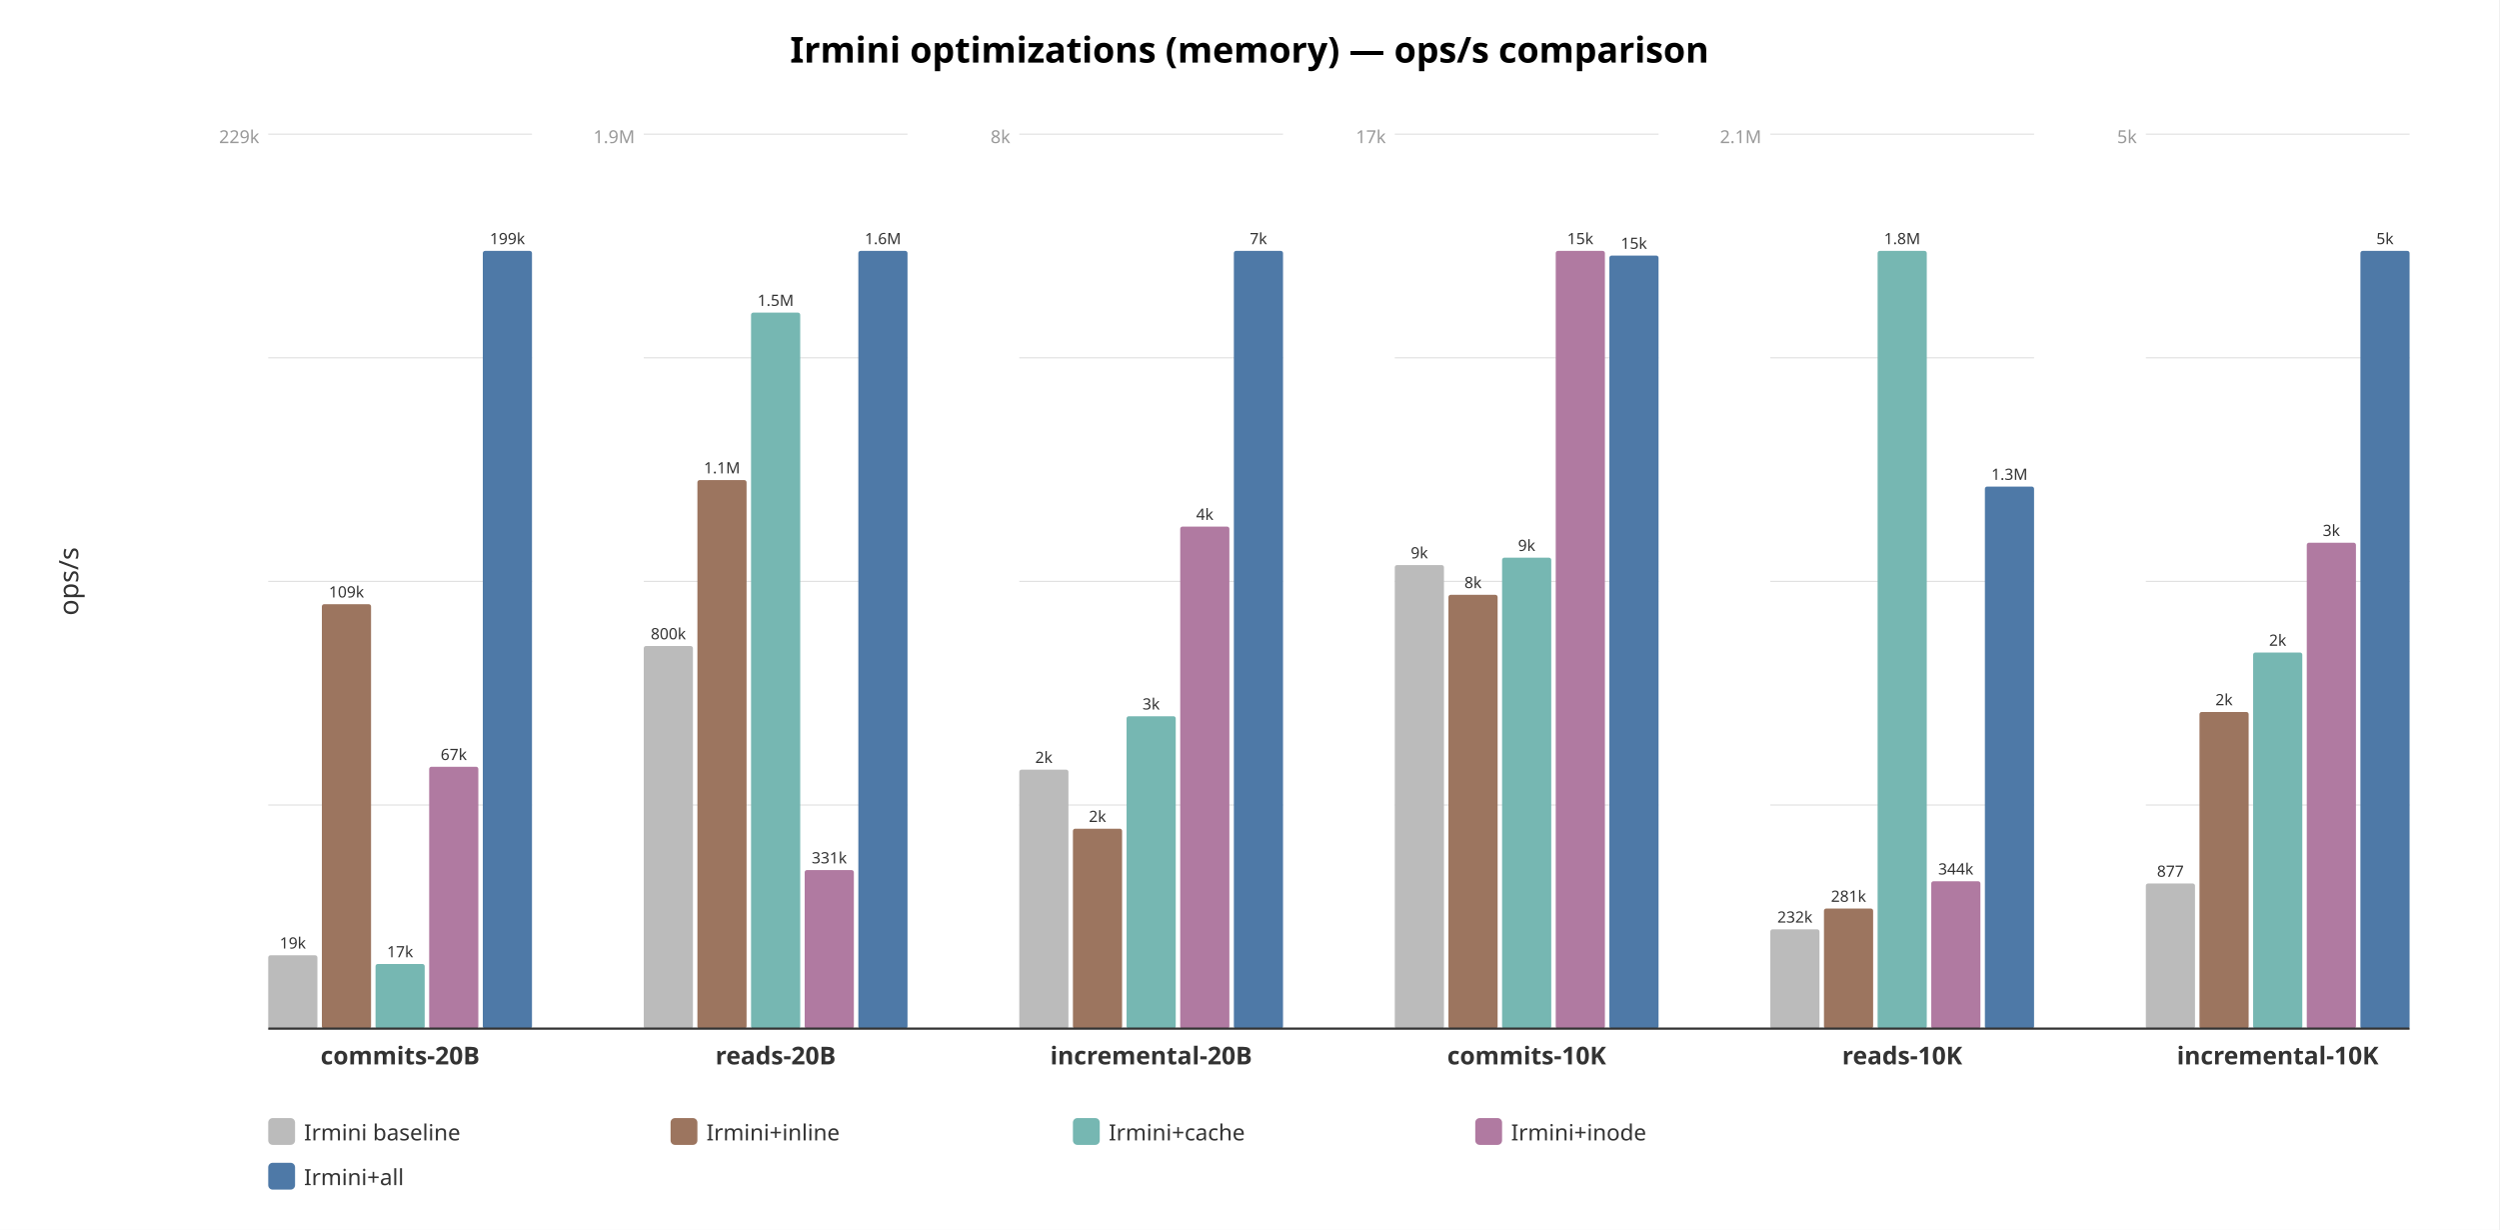
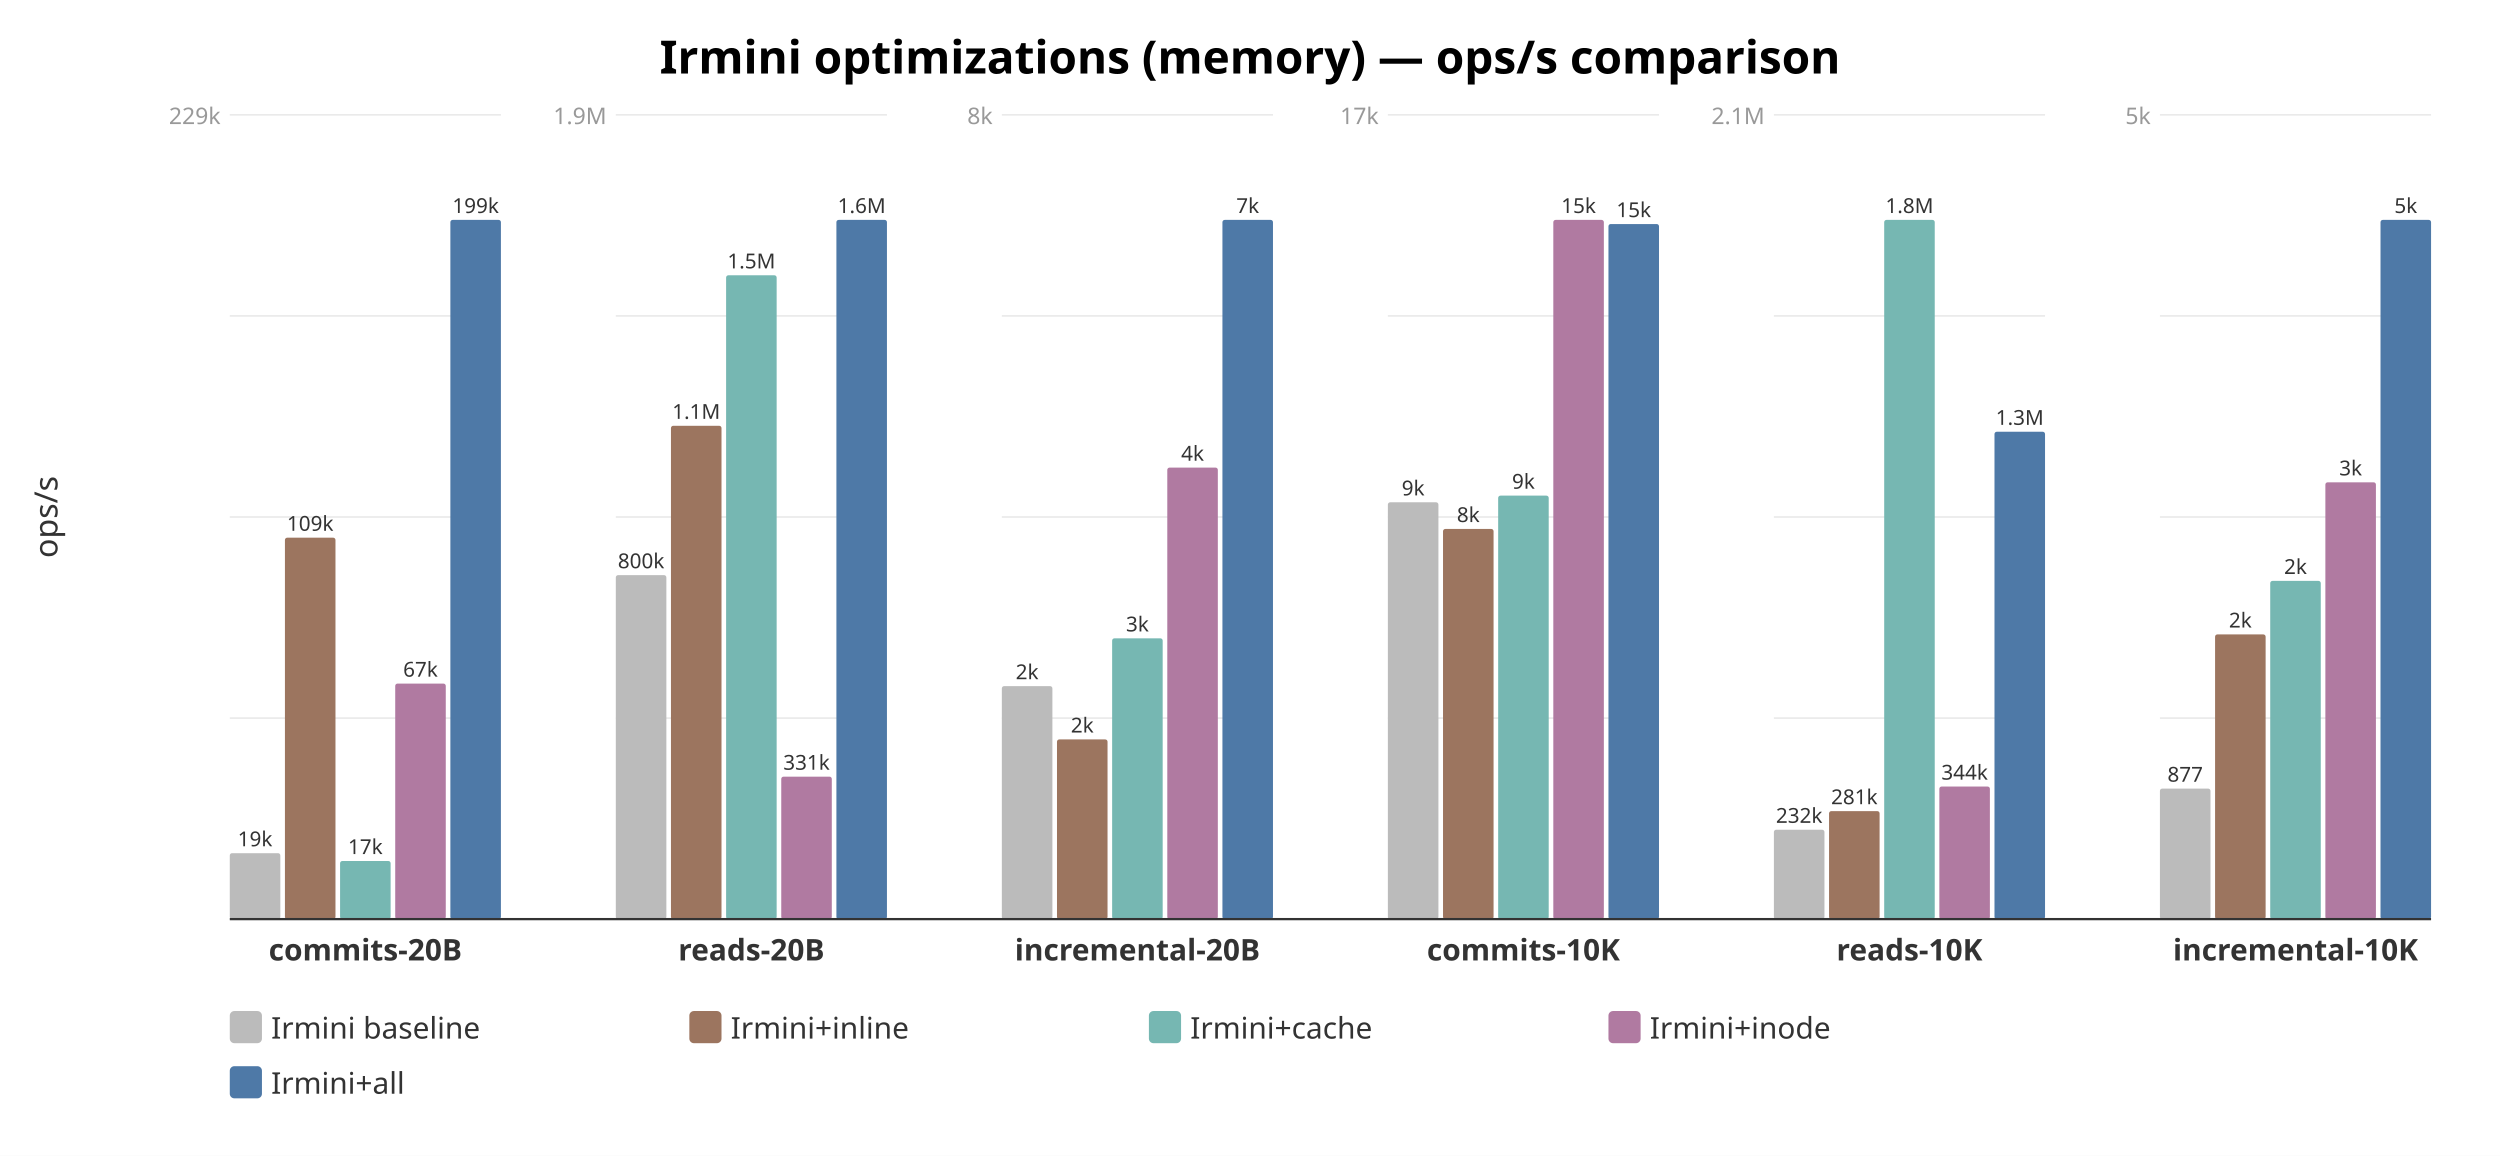
- <svg xmlns="http://www.w3.org/2000/svg" width="1118" height="550" font-family="system-ui, sans-serif" font-size="11">
-   <rect width="1118" height="550" fill="white" />
+ <svg xmlns="http://www.w3.org/2000/svg" width="1088" height="503" font-family="system-ui, sans-serif" font-size="14">
+   <rect width="1088" height="503" fill="white" />
  <defs>
</defs>
-   <text x="559.0" y="28" text-anchor="middle" font-size="16" font-weight="bold">Irmini optimizations (memory) — ops/s comparison</text>
-   <g transform="translate(120,60)">
-     <text x="-85" y="200.0" text-anchor="middle" font-size="12" fill="#333" transform="rotate(-90,-85,200.0)">ops/s</text>
-     <line x1="0" y1="300.0" x2="118" y2="300.0" stroke="#e0e0e0" stroke-width="0.5" />
-     <line x1="0" y1="200.0" x2="118" y2="200.0" stroke="#e0e0e0" stroke-width="0.5" />
-     <line x1="0" y1="100.0" x2="118" y2="100.0" stroke="#e0e0e0" stroke-width="0.5" />
+   <text x="544.0" y="32" text-anchor="middle" font-size="20" font-weight="bold">Irmini optimizations (memory) — ops/s comparison</text>
+   <g transform="translate(100,50)">
+     <text x="-75" y="175.0" text-anchor="middle" font-size="14" fill="#333" transform="rotate(-90,-75,175.0)">ops/s</text>
+     <line x1="0" y1="262.5" x2="118" y2="262.5" stroke="#e0e0e0" stroke-width="0.5" />
+     <line x1="0" y1="175.0" x2="118" y2="175.0" stroke="#e0e0e0" stroke-width="0.5" />
+     <line x1="0" y1="87.5" x2="118" y2="87.5" stroke="#e0e0e0" stroke-width="0.5" />
    <line x1="0" y1="0.0" x2="118" y2="0.0" stroke="#e0e0e0" stroke-width="0.5" />
-     <text x="-4.0" y="4.0" text-anchor="end" font-size="8" fill="#999">229k</text>
-     <rect x="0.0" y="367.2" width="22" height="32.8" fill="#bbb" rx="1" />
-     <text x="11.0" y="364.2" text-anchor="middle" font-size="7" fill="#333">19k</text>
-     <rect x="24.0" y="210.2" width="22" height="189.8" fill="#9c755f" rx="1" />
-     <text x="35.0" y="207.2" text-anchor="middle" font-size="7" fill="#333">109k</text>
-     <rect x="48.0" y="371.1" width="22" height="28.9" fill="#76b7b2" rx="1" />
-     <text x="59.0" y="368.1" text-anchor="middle" font-size="7" fill="#333">17k</text>
-     <rect x="72.0" y="282.9" width="22" height="117.1" fill="#b07aa1" rx="1" />
-     <text x="83.0" y="279.9" text-anchor="middle" font-size="7" fill="#333">67k</text>
-     <rect x="96.0" y="52.2" width="22" height="347.8" fill="#4e79a7" rx="1" />
-     <text x="107.0" y="49.2" text-anchor="middle" font-size="7" fill="#333">199k</text>
-     <text x="59.0" y="416" text-anchor="middle" font-size="11" font-weight="bold" fill="#333">commits-20B</text>
-     <line x1="168" y1="300.0" x2="286" y2="300.0" stroke="#e0e0e0" stroke-width="0.5" />
-     <line x1="168" y1="200.0" x2="286" y2="200.0" stroke="#e0e0e0" stroke-width="0.5" />
-     <line x1="168" y1="100.0" x2="286" y2="100.0" stroke="#e0e0e0" stroke-width="0.5" />
+     <text x="-4.0" y="4.0" text-anchor="end" font-size="10" fill="#999">229k</text>
+     <rect x="0.0" y="321.3" width="22" height="28.7" fill="#bbb" rx="1" />
+     <text x="11.0" y="318.3" text-anchor="middle" font-size="9" fill="#333">19k</text>
+     <rect x="24.0" y="184.0" width="22" height="166.0" fill="#9c755f" rx="1" />
+     <text x="35.0" y="181.0" text-anchor="middle" font-size="9" fill="#333">109k</text>
+     <rect x="48.0" y="324.7" width="22" height="25.3" fill="#76b7b2" rx="1" />
+     <text x="59.0" y="321.7" text-anchor="middle" font-size="9" fill="#333">17k</text>
+     <rect x="72.0" y="247.5" width="22" height="102.5" fill="#b07aa1" rx="1" />
+     <text x="83.0" y="244.5" text-anchor="middle" font-size="9" fill="#333">67k</text>
+     <rect x="96.0" y="45.7" width="22" height="304.3" fill="#4e79a7" rx="1" />
+     <text x="107.0" y="42.7" text-anchor="middle" font-size="9" fill="#333">199k</text>
+     <text x="59.0" y="368" text-anchor="middle" font-size="13" font-weight="bold" fill="#333">commits-20B</text>
+     <line x1="168" y1="262.5" x2="286" y2="262.5" stroke="#e0e0e0" stroke-width="0.5" />
+     <line x1="168" y1="175.0" x2="286" y2="175.0" stroke="#e0e0e0" stroke-width="0.5" />
+     <line x1="168" y1="87.5" x2="286" y2="87.5" stroke="#e0e0e0" stroke-width="0.5" />
    <line x1="168" y1="0.0" x2="286" y2="0.0" stroke="#e0e0e0" stroke-width="0.5" />
-     <text x="164.0" y="4.0" text-anchor="end" font-size="8" fill="#999">1.9M</text>
-     <rect x="168.0" y="228.9" width="22" height="171.1" fill="#bbb" rx="1" />
-     <text x="179.0" y="225.9" text-anchor="middle" font-size="7" fill="#333">800k</text>
-     <rect x="192.0" y="154.7" width="22" height="245.3" fill="#9c755f" rx="1" />
-     <text x="203.0" y="151.7" text-anchor="middle" font-size="7" fill="#333">1.1M</text>
-     <rect x="216.0" y="79.8" width="22" height="320.2" fill="#76b7b2" rx="1" />
-     <text x="227.0" y="76.8" text-anchor="middle" font-size="7" fill="#333">1.5M</text>
-     <rect x="240.0" y="329.1" width="22" height="70.9" fill="#b07aa1" rx="1" />
-     <text x="251.0" y="326.1" text-anchor="middle" font-size="7" fill="#333">331k</text>
-     <rect x="264.0" y="52.2" width="22" height="347.8" fill="#4e79a7" rx="1" />
-     <text x="275.0" y="49.2" text-anchor="middle" font-size="7" fill="#333">1.6M</text>
-     <text x="227.0" y="416" text-anchor="middle" font-size="11" font-weight="bold" fill="#333">reads-20B</text>
-     <line x1="336" y1="300.0" x2="454" y2="300.0" stroke="#e0e0e0" stroke-width="0.5" />
-     <line x1="336" y1="200.0" x2="454" y2="200.0" stroke="#e0e0e0" stroke-width="0.5" />
-     <line x1="336" y1="100.0" x2="454" y2="100.0" stroke="#e0e0e0" stroke-width="0.5" />
+     <text x="164.0" y="4.0" text-anchor="end" font-size="10" fill="#999">1.9M</text>
+     <rect x="168.0" y="200.3" width="22" height="149.7" fill="#bbb" rx="1" />
+     <text x="179.0" y="197.3" text-anchor="middle" font-size="9" fill="#333">800k</text>
+     <rect x="192.0" y="135.3" width="22" height="214.7" fill="#9c755f" rx="1" />
+     <text x="203.0" y="132.3" text-anchor="middle" font-size="9" fill="#333">1.1M</text>
+     <rect x="216.0" y="69.8" width="22" height="280.2" fill="#76b7b2" rx="1" />
+     <text x="227.0" y="66.8" text-anchor="middle" font-size="9" fill="#333">1.5M</text>
+     <rect x="240.0" y="288.0" width="22" height="62.0" fill="#b07aa1" rx="1" />
+     <text x="251.0" y="285.0" text-anchor="middle" font-size="9" fill="#333">331k</text>
+     <rect x="264.0" y="45.7" width="22" height="304.3" fill="#4e79a7" rx="1" />
+     <text x="275.0" y="42.7" text-anchor="middle" font-size="9" fill="#333">1.6M</text>
+     <text x="227.0" y="368" text-anchor="middle" font-size="13" font-weight="bold" fill="#333">reads-20B</text>
+     <line x1="336" y1="262.5" x2="454" y2="262.5" stroke="#e0e0e0" stroke-width="0.5" />
+     <line x1="336" y1="175.0" x2="454" y2="175.0" stroke="#e0e0e0" stroke-width="0.5" />
+     <line x1="336" y1="87.5" x2="454" y2="87.5" stroke="#e0e0e0" stroke-width="0.5" />
    <line x1="336" y1="0.0" x2="454" y2="0.0" stroke="#e0e0e0" stroke-width="0.5" />
-     <text x="332.0" y="4.0" text-anchor="end" font-size="8" fill="#999">8k</text>
-     <rect x="336.0" y="284.2" width="22" height="115.8" fill="#bbb" rx="1" />
-     <text x="347.0" y="281.2" text-anchor="middle" font-size="7" fill="#333">2k</text>
-     <rect x="360.0" y="310.6" width="22" height="89.4" fill="#9c755f" rx="1" />
-     <text x="371.0" y="307.6" text-anchor="middle" font-size="7" fill="#333">2k</text>
-     <rect x="384.0" y="260.3" width="22" height="139.7" fill="#76b7b2" rx="1" />
-     <text x="395.0" y="257.3" text-anchor="middle" font-size="7" fill="#333">3k</text>
-     <rect x="408.0" y="175.5" width="22" height="224.5" fill="#b07aa1" rx="1" />
-     <text x="419.0" y="172.5" text-anchor="middle" font-size="7" fill="#333">4k</text>
-     <rect x="432.0" y="52.2" width="22" height="347.8" fill="#4e79a7" rx="1" />
-     <text x="443.0" y="49.2" text-anchor="middle" font-size="7" fill="#333">7k</text>
-     <text x="395.0" y="416" text-anchor="middle" font-size="11" font-weight="bold" fill="#333">incremental-20B</text>
-     <line x1="504" y1="300.0" x2="622" y2="300.0" stroke="#e0e0e0" stroke-width="0.5" />
-     <line x1="504" y1="200.0" x2="622" y2="200.0" stroke="#e0e0e0" stroke-width="0.5" />
-     <line x1="504" y1="100.0" x2="622" y2="100.0" stroke="#e0e0e0" stroke-width="0.5" />
+     <text x="332.0" y="4.0" text-anchor="end" font-size="10" fill="#999">8k</text>
+     <rect x="336.0" y="248.6" width="22" height="101.4" fill="#bbb" rx="1" />
+     <text x="347.0" y="245.6" text-anchor="middle" font-size="9" fill="#333">2k</text>
+     <rect x="360.0" y="271.8" width="22" height="78.2" fill="#9c755f" rx="1" />
+     <text x="371.0" y="268.8" text-anchor="middle" font-size="9" fill="#333">2k</text>
+     <rect x="384.0" y="227.8" width="22" height="122.2" fill="#76b7b2" rx="1" />
+     <text x="395.0" y="224.8" text-anchor="middle" font-size="9" fill="#333">3k</text>
+     <rect x="408.0" y="153.5" width="22" height="196.5" fill="#b07aa1" rx="1" />
+     <text x="419.0" y="150.5" text-anchor="middle" font-size="9" fill="#333">4k</text>
+     <rect x="432.0" y="45.7" width="22" height="304.3" fill="#4e79a7" rx="1" />
+     <text x="443.0" y="42.7" text-anchor="middle" font-size="9" fill="#333">7k</text>
+     <text x="395.0" y="368" text-anchor="middle" font-size="13" font-weight="bold" fill="#333">incremental-20B</text>
+     <line x1="504" y1="262.5" x2="622" y2="262.5" stroke="#e0e0e0" stroke-width="0.5" />
+     <line x1="504" y1="175.0" x2="622" y2="175.0" stroke="#e0e0e0" stroke-width="0.5" />
+     <line x1="504" y1="87.5" x2="622" y2="87.5" stroke="#e0e0e0" stroke-width="0.5" />
    <line x1="504" y1="0.0" x2="622" y2="0.0" stroke="#e0e0e0" stroke-width="0.5" />
-     <text x="500.0" y="4.0" text-anchor="end" font-size="8" fill="#999">17k</text>
-     <rect x="504.0" y="192.7" width="22" height="207.3" fill="#bbb" rx="1" />
-     <text x="515.0" y="189.7" text-anchor="middle" font-size="7" fill="#333">9k</text>
-     <rect x="528.0" y="206.0" width="22" height="194.0" fill="#9c755f" rx="1" />
-     <text x="539.0" y="203.0" text-anchor="middle" font-size="7" fill="#333">8k</text>
-     <rect x="552.0" y="189.4" width="22" height="210.6" fill="#76b7b2" rx="1" />
-     <text x="563.0" y="186.4" text-anchor="middle" font-size="7" fill="#333">9k</text>
-     <rect x="576.0" y="52.2" width="22" height="347.8" fill="#b07aa1" rx="1" />
-     <text x="587.0" y="49.2" text-anchor="middle" font-size="7" fill="#333">15k</text>
-     <rect x="600.0" y="54.3" width="22" height="345.7" fill="#4e79a7" rx="1" />
-     <text x="611.0" y="51.3" text-anchor="middle" font-size="7" fill="#333">15k</text>
-     <text x="563.0" y="416" text-anchor="middle" font-size="11" font-weight="bold" fill="#333">commits-10K</text>
-     <line x1="672" y1="300.0" x2="790" y2="300.0" stroke="#e0e0e0" stroke-width="0.5" />
-     <line x1="672" y1="200.0" x2="790" y2="200.0" stroke="#e0e0e0" stroke-width="0.5" />
-     <line x1="672" y1="100.0" x2="790" y2="100.0" stroke="#e0e0e0" stroke-width="0.5" />
+     <text x="500.0" y="4.0" text-anchor="end" font-size="10" fill="#999">17k</text>
+     <rect x="504.0" y="168.6" width="22" height="181.4" fill="#bbb" rx="1" />
+     <text x="515.0" y="165.6" text-anchor="middle" font-size="9" fill="#333">9k</text>
+     <rect x="528.0" y="180.2" width="22" height="169.8" fill="#9c755f" rx="1" />
+     <text x="539.0" y="177.2" text-anchor="middle" font-size="9" fill="#333">8k</text>
+     <rect x="552.0" y="165.7" width="22" height="184.3" fill="#76b7b2" rx="1" />
+     <text x="563.0" y="162.7" text-anchor="middle" font-size="9" fill="#333">9k</text>
+     <rect x="576.0" y="45.7" width="22" height="304.3" fill="#b07aa1" rx="1" />
+     <text x="587.0" y="42.7" text-anchor="middle" font-size="9" fill="#333">15k</text>
+     <rect x="600.0" y="47.5" width="22" height="302.5" fill="#4e79a7" rx="1" />
+     <text x="611.0" y="44.5" text-anchor="middle" font-size="9" fill="#333">15k</text>
+     <text x="563.0" y="368" text-anchor="middle" font-size="13" font-weight="bold" fill="#333">commits-10K</text>
+     <line x1="672" y1="262.5" x2="790" y2="262.5" stroke="#e0e0e0" stroke-width="0.5" />
+     <line x1="672" y1="175.0" x2="790" y2="175.0" stroke="#e0e0e0" stroke-width="0.5" />
+     <line x1="672" y1="87.5" x2="790" y2="87.5" stroke="#e0e0e0" stroke-width="0.5" />
    <line x1="672" y1="0.0" x2="790" y2="0.0" stroke="#e0e0e0" stroke-width="0.5" />
-     <text x="668.0" y="4.0" text-anchor="end" font-size="8" fill="#999">2.1M</text>
-     <rect x="672.0" y="355.6" width="22" height="44.4" fill="#bbb" rx="1" />
-     <text x="683.0" y="352.6" text-anchor="middle" font-size="7" fill="#333">232k</text>
-     <rect x="696.0" y="346.3" width="22" height="53.7" fill="#9c755f" rx="1" />
-     <text x="707.0" y="343.3" text-anchor="middle" font-size="7" fill="#333">281k</text>
-     <rect x="720.0" y="52.2" width="22" height="347.8" fill="#76b7b2" rx="1" />
-     <text x="731.0" y="49.2" text-anchor="middle" font-size="7" fill="#333">1.8M</text>
-     <rect x="744.0" y="334.1" width="22" height="65.9" fill="#b07aa1" rx="1" />
-     <text x="755.0" y="331.1" text-anchor="middle" font-size="7" fill="#333">344k</text>
-     <rect x="768.0" y="157.6" width="22" height="242.4" fill="#4e79a7" rx="1" />
-     <text x="779.0" y="154.6" text-anchor="middle" font-size="7" fill="#333">1.3M</text>
-     <text x="731.0" y="416" text-anchor="middle" font-size="11" font-weight="bold" fill="#333">reads-10K</text>
-     <line x1="840" y1="300.0" x2="958" y2="300.0" stroke="#e0e0e0" stroke-width="0.5" />
-     <line x1="840" y1="200.0" x2="958" y2="200.0" stroke="#e0e0e0" stroke-width="0.5" />
-     <line x1="840" y1="100.0" x2="958" y2="100.0" stroke="#e0e0e0" stroke-width="0.5" />
+     <text x="668.0" y="4.0" text-anchor="end" font-size="10" fill="#999">2.1M</text>
+     <rect x="672.0" y="311.1" width="22" height="38.9" fill="#bbb" rx="1" />
+     <text x="683.0" y="308.1" text-anchor="middle" font-size="9" fill="#333">232k</text>
+     <rect x="696.0" y="303.0" width="22" height="47.0" fill="#9c755f" rx="1" />
+     <text x="707.0" y="300.0" text-anchor="middle" font-size="9" fill="#333">281k</text>
+     <rect x="720.0" y="45.7" width="22" height="304.3" fill="#76b7b2" rx="1" />
+     <text x="731.0" y="42.7" text-anchor="middle" font-size="9" fill="#333">1.8M</text>
+     <rect x="744.0" y="292.3" width="22" height="57.7" fill="#b07aa1" rx="1" />
+     <text x="755.0" y="289.3" text-anchor="middle" font-size="9" fill="#333">344k</text>
+     <rect x="768.0" y="137.9" width="22" height="212.1" fill="#4e79a7" rx="1" />
+     <text x="779.0" y="134.9" text-anchor="middle" font-size="9" fill="#333">1.3M</text>
+     <text x="731.0" y="368" text-anchor="middle" font-size="13" font-weight="bold" fill="#333">reads-10K</text>
+     <line x1="840" y1="262.5" x2="958" y2="262.5" stroke="#e0e0e0" stroke-width="0.5" />
+     <line x1="840" y1="175.0" x2="958" y2="175.0" stroke="#e0e0e0" stroke-width="0.5" />
+     <line x1="840" y1="87.5" x2="958" y2="87.5" stroke="#e0e0e0" stroke-width="0.5" />
    <line x1="840" y1="0.0" x2="958" y2="0.0" stroke="#e0e0e0" stroke-width="0.5" />
-     <text x="836.0" y="4.0" text-anchor="end" font-size="8" fill="#999">5k</text>
-     <rect x="840.0" y="335.1" width="22" height="64.9" fill="#bbb" rx="1" />
-     <text x="851.0" y="332.1" text-anchor="middle" font-size="7" fill="#333">877</text>
-     <rect x="864.0" y="258.4" width="22" height="141.6" fill="#9c755f" rx="1" />
-     <text x="875.0" y="255.4" text-anchor="middle" font-size="7" fill="#333">2k</text>
-     <rect x="888.0" y="231.8" width="22" height="168.2" fill="#76b7b2" rx="1" />
-     <text x="899.0" y="228.8" text-anchor="middle" font-size="7" fill="#333">2k</text>
-     <rect x="912.0" y="182.7" width="22" height="217.3" fill="#b07aa1" rx="1" />
-     <text x="923.0" y="179.7" text-anchor="middle" font-size="7" fill="#333">3k</text>
-     <rect x="936.0" y="52.2" width="22" height="347.8" fill="#4e79a7" rx="1" />
-     <text x="947.0" y="49.2" text-anchor="middle" font-size="7" fill="#333">5k</text>
-     <text x="899.0" y="416" text-anchor="middle" font-size="11" font-weight="bold" fill="#333">incremental-10K</text>
-     <line x1="0" y1="400" x2="958" y2="400" stroke="#333" stroke-width="1" />
+     <text x="836.0" y="4.0" text-anchor="end" font-size="10" fill="#999">5k</text>
+     <rect x="840.0" y="293.2" width="22" height="56.8" fill="#bbb" rx="1" />
+     <text x="851.0" y="290.2" text-anchor="middle" font-size="9" fill="#333">877</text>
+     <rect x="864.0" y="226.1" width="22" height="123.9" fill="#9c755f" rx="1" />
+     <text x="875.0" y="223.1" text-anchor="middle" font-size="9" fill="#333">2k</text>
+     <rect x="888.0" y="202.8" width="22" height="147.2" fill="#76b7b2" rx="1" />
+     <text x="899.0" y="199.8" text-anchor="middle" font-size="9" fill="#333">2k</text>
+     <rect x="912.0" y="159.9" width="22" height="190.1" fill="#b07aa1" rx="1" />
+     <text x="923.0" y="156.9" text-anchor="middle" font-size="9" fill="#333">3k</text>
+     <rect x="936.0" y="45.7" width="22" height="304.3" fill="#4e79a7" rx="1" />
+     <text x="947.0" y="42.7" text-anchor="middle" font-size="9" fill="#333">5k</text>
+     <text x="899.0" y="368" text-anchor="middle" font-size="13" font-weight="bold" fill="#333">incremental-10K</text>
+     <line x1="0" y1="350" x2="958" y2="350" stroke="#333" stroke-width="1" />
  </g>
-   <g transform="translate(120,500)">
-     <rect x="0" y="0" width="12" height="12" fill="#bbb" rx="2" />
-     <text x="16" y="10" font-size="10" fill="#333">Irmini baseline</text>
-     <rect x="180" y="0" width="12" height="12" fill="#9c755f" rx="2" />
-     <text x="196" y="10" font-size="10" fill="#333">Irmini+inline</text>
-     <rect x="360" y="0" width="12" height="12" fill="#76b7b2" rx="2" />
-     <text x="376" y="10" font-size="10" fill="#333">Irmini+cache</text>
-     <rect x="540" y="0" width="12" height="12" fill="#b07aa1" rx="2" />
-     <text x="556" y="10" font-size="10" fill="#333">Irmini+inode</text>
-     <rect x="0" y="20" width="12" height="12" fill="#4e79a7" rx="2" />
-     <text x="16" y="30" font-size="10" fill="#333">Irmini+all</text>
+   <g transform="translate(100,440)">
+     <rect x="0" y="0" width="14" height="14" fill="#bbb" rx="2" />
+     <text x="18" y="12" font-size="13" fill="#333">Irmini baseline</text>
+     <rect x="200" y="0" width="14" height="14" fill="#9c755f" rx="2" />
+     <text x="218" y="12" font-size="13" fill="#333">Irmini+inline</text>
+     <rect x="400" y="0" width="14" height="14" fill="#76b7b2" rx="2" />
+     <text x="418" y="12" font-size="13" fill="#333">Irmini+cache</text>
+     <rect x="600" y="0" width="14" height="14" fill="#b07aa1" rx="2" />
+     <text x="618" y="12" font-size="13" fill="#333">Irmini+inode</text>
+     <rect x="0" y="24" width="14" height="14" fill="#4e79a7" rx="2" />
+     <text x="18" y="36" font-size="13" fill="#333">Irmini+all</text>
  </g>
</svg>
